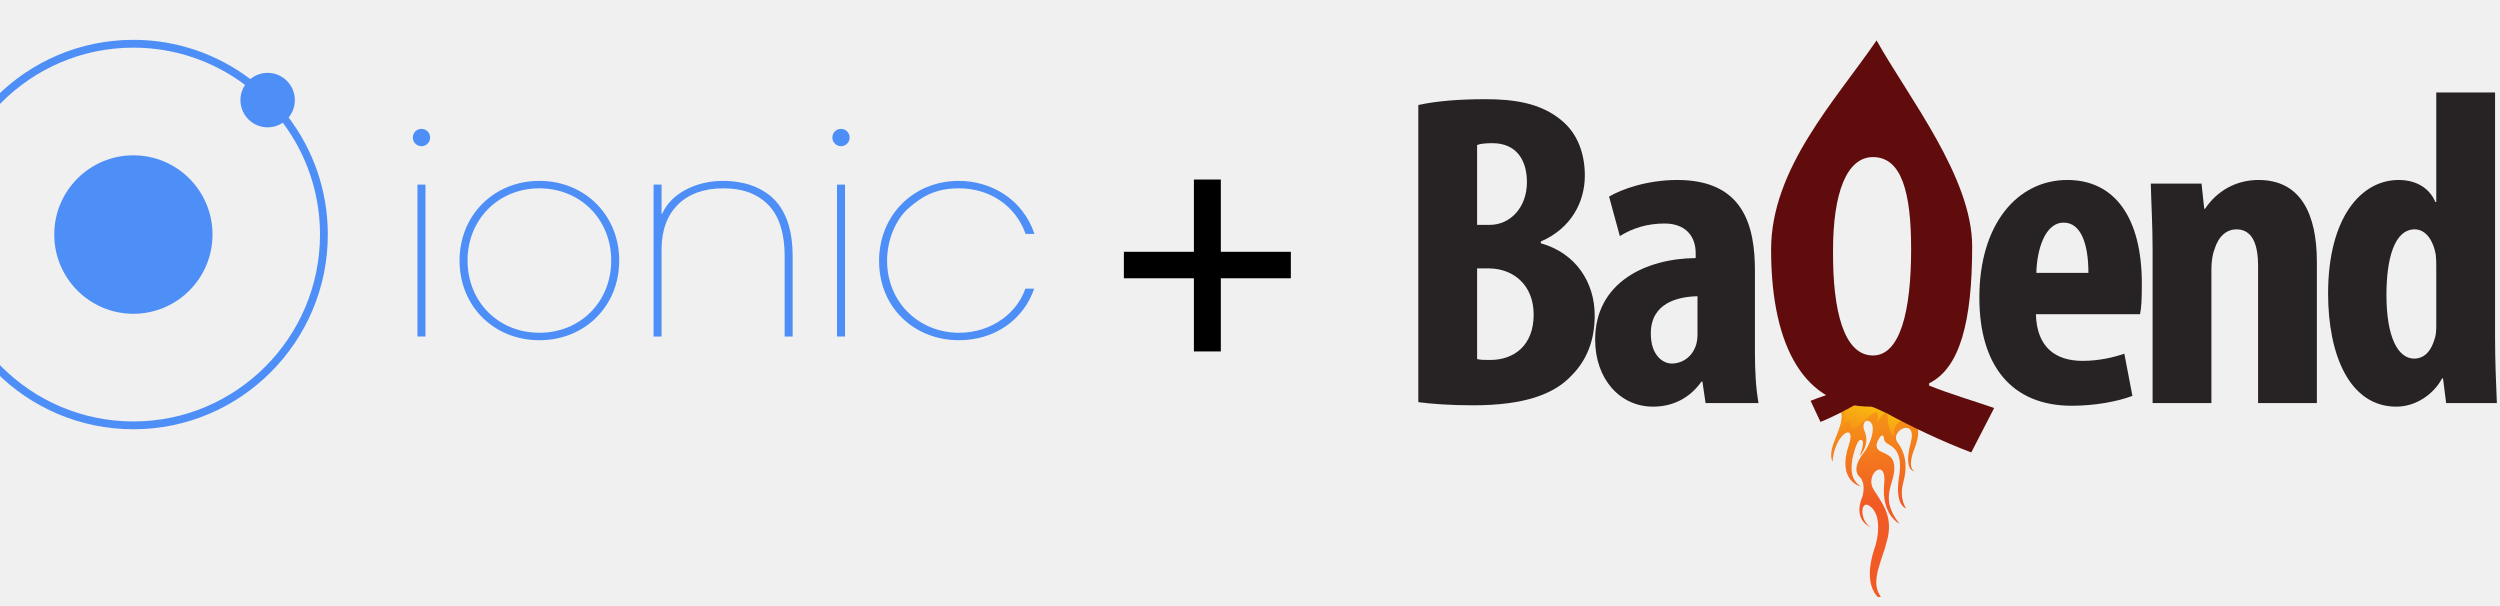
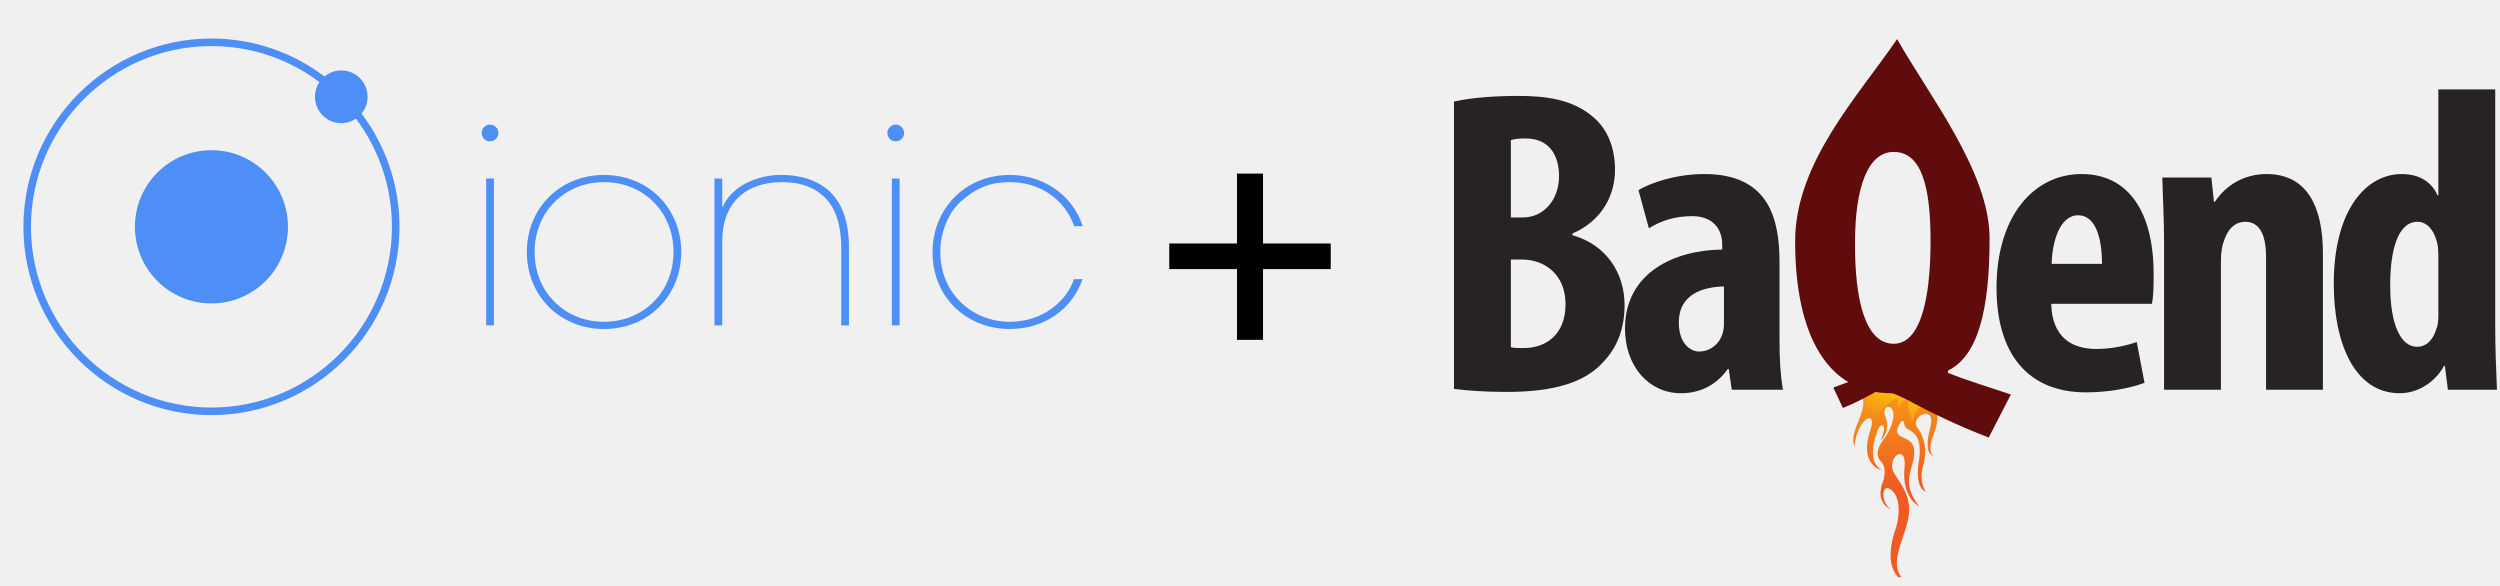
- <svg xmlns="http://www.w3.org/2000/svg" xmlns:xlink="http://www.w3.org/1999/xlink" width="557px" height="135px" viewBox="0 0 557 135" version="1.1">
+ <svg xmlns="http://www.w3.org/2000/svg" xmlns:xlink="http://www.w3.org/1999/xlink" width="576px" height="135px" viewBox="0 0 576 135" version="1.1">
  <defs>
    <path d="M14.5,49.5 C14.8,48.7 15.1,47.8 15.3,46.9 L15.3,46.9 C17.1,41 14.2,38 12.4,35 L12.4,35 C10.4,31.6 15.4,27.7 14.8,33.8 L14.8,33.8 C14.1,40.7 18.2,42.7 18.2,42.7 L18.2,42.7 C13.3,36.5 17.6,33.6 17,29.5 L17,29.5 C16.7,27.3 14.8,27.1 13.7,26.4 L13.7,26.4 C13.4,26.2 13.1,25.8 13.1,25.2 L13.1,25.2 C13.1,24.4 13.9,23.3 14,23.2 L14,23.2 C14.1,23.1 14.6,22.7 14.7,23.5 L14.7,23.5 C14.8,24.2 15,24.4 15,24.4 L15,24.4 C15.1,24.5 15.2,24.6 15.3,24.7 L15.3,24.7 C17,25.7 19,26.7 18.1,32.3 L18.1,32.3 C17.1,38.7 19.7,39.3 19.7,39.3 L19.7,39.3 C19.7,39.3 18.1,37.2 19,33.7 L19,33.7 C20,30.2 19.7,27.2 17.8,24.6 L17.8,24.6 C15.8,22 22.3,18.7 20.7,24.7 L20.7,24.7 C19,31.1 21.6,31 21.6,31 L21.6,31 C21.6,31 19.7,30.6 21.6,25.8 L21.6,25.8 C24.5,18.3 18.3,18.9 19,16.3 L19,16.3 C19.6,14 22,15.7 22.4,17.9 L22.4,17.9 C22.8,12.3 17.7,15.2 19.6,9.7 L19.6,9.7 C22,2.7 19.1,0.1 19.1,0.1 L19.1,0.1 C20.5,3.9 18.8,9.5 17.2,11.5 L17.2,11.5 C16.2,12.8 14.7,14.6 12.6,13.7 L12.6,13.7 C8.2,11.8 12.6,8.6 12.6,8.6 L10.3,6 C8.9,7.9 8.4,9.6 9.3,13.7 L9.3,13.7 C9.9,16.7 5.7,15.1 4.1,13.9 L4.1,13.9 C0.4,11.2 0.7,5.5 0.7,5.5 L0.7,5.5 C0.1,7.9 0.6,13.1 4,16 L4,16 C6.2,17.9 5.2,20.4 4.2,23 L4.2,23 C3.4,25 2.5,27.1 3.3,28.9 L3.3,28.9 C3.5,25.3 5.3,22.8 6.4,22.4 L6.4,22.4 C7.2,22.1 7.7,22.9 6.9,25.2 L6.9,25.2 C4.2,33.2 9.6,34.4 9.6,34.4 L9.6,34.4 C8.1,33.4 7.1,31.9 7.7,28.3 L7.7,28.3 C8.4,25.2 9,24.1 9.5,24 L9.5,24 C10.9,23.9 9.3,27.6 9.3,27.6 L9.3,27.6 C9.3,27.6 11.8,25.2 10.4,22 L10.4,22 C10,21 10.2,20 10.8,19.8 L10.8,19.8 C11.4,19.6 12,20.1 12.2,20.9 L12.2,20.9 C12.5,22.4 11.6,25.1 10.3,26.8 L10.3,26.8 C7.4,30.4 9,32.1 9.5,32.4 L9.5,32.4 C10.4,33.6 10.3,35.2 10,36.5 L10,36.5 C7.6,42.1 11.9,43.5 11.9,43.5 L11.9,43.5 C9.1,42.1 9.4,36.4 12.1,39.2 L12.1,39.2 C14,41.2 13.5,45 13,47 L13,47 C13,47.1 12.9,47.2 12.9,47.4 L12.9,47.4 C8.9,58.7 15.4,60.3 15.4,60.3 L15.4,60.3 C11.8,57.5 13,54.1 14.5,49.5" id="path-1" />
    <polygon id="path-3" points="51 0 54.4 66.6 4.1 76.4 0.8 9.8" />
    <linearGradient x1="50.679%" y1="-8.613%" x2="56.069%" y2="65.892%" id="linearGradient-5">
      <stop stop-color="#FFFF00" offset="0%" />
      <stop stop-color="#F15A24" offset="100%" />
    </linearGradient>
    <path d="M18.9,14.2 C19.5,11.9 22.2,13.4 22.4,14.4 L22.4,14.4 C22.5,12.8 20.3,12.7 19.3,11 L19.3,11 C18.2,9.2 21.7,4.3 20.1,0.1 L20.1,0.1 C20.8,3.2 18.6,12.2 13.9,12.5 L13.9,12.5 C9.9,12.8 9.7,7 9.9,5.5 L9.9,5.5 C9.3,6.2 9.5,7.8 9.7,9.3 L9.7,9.3 C10,11.4 10.2,13.6 8.5,14 L8.5,14 C6.7,14.3 2.4,12.5 0.9,7.7 L0.9,7.7 C1.2,13.6 7.8,14 5.3,18.4 L5.3,18.4 C5,19 4.4,20.7 4.2,21.9 L4.2,21.9 C4.2,21.9 6.5,15.7 7.3,18.8 L7.3,18.8 C8.1,21.9 14.5,11.4 13.2,18.2 L13.2,18.2 C13.6,17.5 15.6,14.2 15.6,17.3 L15.6,17.3 C15.6,20 16.9,21.2 16.9,21.2 L16.9,21.2 C17,16.5 20.3,17.7 21.1,18.4 L21.1,18.4 C21.1,17.4 18.1,17 18.9,14.2" id="path-6" />
    <polygon id="path-8" points="29.5 7.1 21.6 31.3 0.1 25 8 0.9" />
    <linearGradient x1="57.67%" y1="27.209%" x2="28.857%" y2="112.441%" id="linearGradient-10">
      <stop stop-color="#FFFF00" offset="0%" />
      <stop stop-color="#F8AB12" offset="46.95%" />
      <stop stop-color="#F3711F" offset="82.85%" />
      <stop stop-color="#F15A24" offset="100%" />
    </linearGradient>
    <polygon id="path-11" points="0 255.237 254.876 255.237 254.876 0 0 0" />
  </defs>
  <g id="Page-1" stroke="none" stroke-width="1" fill="none" fill-rule="evenodd">
-     <g id="68747470733a2f2f63646e2e7261776769742e636f6d2f426171656e642f616e67756c6172322d737461727465722f6d61737465722f7372632f6173736574732f416e67756c61722b426171656e642e737667" transform="translate(250, 9)">
+     <g id="68747470733a2f2f63646e2e7261776769742e636f6d2f426171656e642f616e67756c6172322d737461727465722f6d61737465722f7372632f6173736574732f416e67756c61722b426171656e642e737667" transform="translate(269, 9)">
      <g id="Group" transform="translate(155, 65)">
        <g id="Clipped">
          <mask id="mask-2" fill="white">
            <use xlink:href="#path-1" />
          </mask>
          <g id="SVGID_1_" />
          <g mask="url(#mask-2)">
            <g transform="translate(-18, -12)">
              <mask id="mask-4" fill="white">
                <use xlink:href="#path-3" />
              </mask>
              <g id="SVGID_3_" stroke="none" fill="none" />
              <polygon id="Shape" stroke="none" fill="url(#linearGradient-5)" fill-rule="evenodd" mask="url(#mask-4)" points="51 0 54.4 66.6 4.1 76.4 0.8 9.8" />
            </g>
          </g>
        </g>
        <g id="Clipped" transform="translate(0, 2)">
          <mask id="mask-7" fill="white">
            <use xlink:href="#path-6" />
          </mask>
          <g id="SVGID_6_" />
          <g mask="url(#mask-7)">
            <g transform="translate(-3, -5)">
              <mask id="mask-9" fill="white">
                <use xlink:href="#path-8" />
              </mask>
              <g id="SVGID_8_" stroke="none" fill="none" />
              <polygon id="Shape" stroke="none" fill="url(#linearGradient-10)" fill-rule="evenodd" mask="url(#mask-9)" points="29.5 7.1 21.6 31.3 0.1 25 8 0.9" />
            </g>
          </g>
        </g>
      </g>
      <g id="Group" transform="translate(66, 0)">
        <path d="M0,14.4 C4,13.5 9.2,13.1 14.9,13.1 C21.2,13.1 27.3,13.9 32,17.9 C35.6,20.9 37.1,25.4 37.1,30.1 C37.1,36.1 34,41.9 27.3,44.8 L27.3,45.2 C35.1,47.4 39.3,53.9 39.3,61.3 C39.3,66.9 37.5,71.2 34.3,74.5 C30.3,78.9 23.5,81.3 12.2,81.3 C7.2,81.3 3,81 0,80.6 L0,14.4 L0,14.4 Z M13.1,41.1 L15.9,41.1 C20.6,41.1 24.2,37.1 24.2,31.6 C24.2,26.7 21.9,22.9 16.5,22.9 C15.1,22.9 13.9,23 13.1,23.3 L13.1,41.1 L13.1,41.1 Z M13.1,71 C13.9,71.2 14.8,71.2 16,71.2 C21.3,71.2 25.7,68 25.7,61.1 C25.7,54.4 21.1,50.9 15.9,50.8 L13.1,50.8 L13.1,71 L13.1,71 Z" id="Shape" fill="#272223" />
        <path d="M64,80.8 L63.3,76 L63.1,76 C60.4,79.8 56.6,81.6 52.3,81.6 C44.9,81.6 39.4,75.4 39.4,66.7 C39.4,53.9 50.7,48.6 61.8,48.5 L61.8,47.4 C61.8,43.6 59.5,40.8 54.9,40.8 C51,40.8 47.8,41.8 44.9,43.6 L42.5,34.8 C45.2,33.2 50.9,31.1 57.7,31.1 C72.6,31.1 75,41.5 75,51.4 L75,69.6 C75,73.5 75.2,77.5 75.8,80.8 L64,80.8 L64,80.8 Z M62.2,57 C57.8,57.1 51.8,58.5 51.8,65.3 C51.8,70.2 54.5,72 56.5,72 C58.6,72 61,70.7 61.9,67.8 C62.1,67.1 62.2,66.3 62.2,65.5 L62.2,57 L62.2,57 Z" id="Shape" fill="#272223" />
        <path d="M123.2,91.8 C116.8,89.4 109.7,86 104.2,83 C102.5,82.2 101.3,81.6 100.7,81.6 C86.3,81.6 78.6,68.6 78.6,46.6 C78.6,28.5 93,13.3 102.1,-7.10542736e-15 C109.2,12.7 123.4,30.5 123.4,45.9 C123.4,62.6 120.7,73 113.8,76.4 L113.8,76.9 C118.5,78.8 123.7,80.3 128.3,81.9 L123.2,91.8 L123.2,91.8 Z M109.8,46.5 C109.8,33.9 107.7,26 101.3,26 C95.4,26 92.4,34.1 92.4,46.8 C92.3,60.5 94.9,70.2 101.3,70.2 C107.3,70.2 109.8,60.5 109.8,46.5 L109.8,46.5 Z" id="Shape" fill="#600C0C" />
        <path d="M137.6,61 C137.8,68.6 142.2,71.4 148,71.4 C151.7,71.4 155,70.6 157.3,69.8 L159.1,79.2 C155.7,80.5 150.6,81.4 145.6,81.4 C132.3,81.4 125,72.6 125,57.3 C125,40.9 133.5,31.1 144.6,31.1 C155.1,31.1 161.2,39.4 161.2,54.2 C161.2,57.7 161.1,59.6 160.8,61 L137.6,61 L137.6,61 Z M149.3,51.8 C149.3,45.5 147.7,40.6 143.8,40.6 C139.5,40.6 137.8,46.9 137.7,51.8 L149.3,51.8 L149.3,51.8 Z" id="Shape" fill="#272223" />
        <path d="M163.6,46.6 C163.6,41.2 163.3,36.5 163.2,31.9 L174.5,31.9 L175.1,37.5 L175.3,37.5 C177.9,33.6 182.1,31.1 187.2,31.1 C196.5,31.1 200.2,38.5 200.2,49.4 L200.2,80.8 L187.1,80.8 L187.1,50.2 C187.1,46 186.1,42.1 182.3,42.1 C180.1,42.1 178.3,43.6 177.4,46.5 C177,47.5 176.7,49.1 176.7,51 L176.7,80.8 L163.6,80.8 L163.6,46.6 L163.6,46.6 Z" id="Shape" fill="#272223" />
        <path d="M239.9,11.6 L239.9,66.3 C239.9,71 240.1,76.3 240.3,80.8 L229,80.8 L228.3,75.3 L228.1,75.3 C226.3,78.7 222.4,81.6 217.9,81.6 C207.5,81.6 202.7,70.1 202.7,56.4 C202.7,39.4 210.1,31.1 218.4,31.1 C222.7,31.1 225.4,33.2 226.6,36 L226.8,36 L226.8,11.6 L239.9,11.6 L239.9,11.6 Z M226.8,50.7 C226.8,49.8 226.8,48.8 226.7,47.8 C226.2,44.8 224.6,42.1 222,42.1 C217.4,42.1 215.7,48.8 215.7,56.7 C215.7,66 218.2,70.9 221.9,70.9 C223.5,70.9 225.4,70 226.4,66.6 C226.7,65.9 226.8,64.8 226.8,63.6 L226.8,50.7 L226.8,50.7 Z" id="Shape" fill="#272223" />
      </g>
      <path d="M159.5,77.5 C159.6,77.6 159.7,77.6 159.8,77.7 L159.8,77.9 C157.7,78.8 155.4,79.5 153.4,80.3 L155.6,85 C158.4,83.9 161.6,82.2 164,80.8 C164.7,80.4 165.3,80.1 165.6,80.1 C168.1,80.1 170.2,79.2 171.8,77.4 L159.5,77.4 L159.5,77.5 Z" id="Shape" fill="#600C0C" />
      <polygon id="Shape" fill="#000000" points="22 31 22 47.1 37.6 47.1 37.6 53 22 53 22 69.3 16 69.3 16 53 0.4 53 0.4 47.1 16 47.1 16 31" />
    </g>
-     <g id="ionic-sdk-logo-landscape-vector" transform="translate(-19, -77)">
+     <g id="ionic-sdk-logo-landscape-vector" transform="translate(0, -77)">
      <g id="svg2">
        <g id="g10" transform="translate(127.5, 128.8754) scale(1, -1) translate(-127.5, -128.8754) translate(0, 0.875374)">
          <polygon id="path12" fill="#4E8EF7" points="112.013 138.744 113.798 138.744 113.798 104.903 112.013 104.903" />
          <g id="g14">
            <g id="g16-Clipped">
              <mask id="mask-12" fill="white">
                <use xlink:href="#path-11" />
              </mask>
              <g id="path18" />
              <g id="g16" mask="url(#mask-12)">
                <g transform="translate(4.480234, 83.74963)">
                  <g id="g22" stroke-width="1" fill="none" transform="translate(116.7729, 20.26557)">
                    <path d="M17.921,33.899 C8.803,33.899 1.917,27.003 1.917,17.809 C1.917,8.614 8.803,1.718 17.921,1.718 C27.039,1.718 33.925,8.614 33.925,17.809 C33.925,27.003 27.039,33.899 17.921,33.899 M17.921,0.058 C7.783,0.058 0.132,7.656 0.132,17.809 C0.132,27.897 7.783,35.56 17.921,35.56 C28.059,35.56 35.709,27.897 35.709,17.809 C35.709,7.656 28.059,0.058 17.921,0.058" id="path24" fill="#4E8EF7" />
                  </g>
                  <g id="g26" stroke-width="1" fill="none" transform="translate(159.9661, 21.15356)">
                    <path d="M29.37,0 L29.37,17.879 C29.37,23.752 27.776,27.52 25.227,29.818 C23.505,31.351 20.763,33.011 15.662,33.011 C7.181,33.011 1.953,27.967 1.953,19.475 L1.953,0 L0.168,0 L0.168,33.84 L1.953,33.84 L1.953,27.328 L2.081,27.328 C4.185,32.181 10.114,34.671 15.471,34.671 C17.829,34.671 22.422,34.416 26.247,31.287 C29.562,28.478 31.156,23.944 31.156,17.879 L31.156,0 L29.37,0 Z" id="path28" fill="#4E8EF7" />
                  </g>
                  <polygon id="path30" fill="#4E8EF7" points="201.004 54.994 202.79 54.994 202.79 21.154 201.004 21.154" />
                  <g id="g32" stroke-width="1" fill="none" transform="translate(210.1675, 20.08451)">
                    <path d="M32.855,23.928 C30.56,30.377 24.694,34.08 18.063,34.08 C13.281,34.08 10.156,32.675 6.649,29.547 C3.907,27.056 1.995,22.587 1.995,17.99 C1.995,8.412 9.391,1.899 17.999,1.899 C25.65,1.899 31.133,6.688 32.792,11.731 L34.768,11.731 C32.409,4.837 26.033,0.239 17.999,0.239 C8.18,0.239 0.209,7.389 0.209,17.925 C0.209,27.951 7.733,35.741 17.999,35.741 C24.885,35.741 32.153,31.909 34.832,23.928 L32.855,23.928 Z" id="path34" fill="#4E8EF7" />
                  </g>
                  <g id="g36" stroke-width="1" fill="none" transform="translate(106.3701, 63.49039)">
                    <path d="M3.982,1.994 C3.982,0.928 3.12,0.064 2.055,0.064 C0.991,0.064 0.128,0.928 0.128,1.994 C0.128,3.06 0.991,3.924 2.055,3.924 C3.12,3.924 3.982,3.06 3.982,1.994" id="path38" fill="#4E8EF7" />
                  </g>
                  <g id="g40" stroke-width="1" fill="none" transform="translate(199.842, 63.49039)">
                    <path d="M3.982,1.994 C3.982,0.928 3.119,0.064 2.055,0.064 C0.99,0.064 0.127,0.928 0.127,1.994 C0.127,3.06 0.99,3.924 2.055,3.924 C3.119,3.924 3.982,3.06 3.982,1.994" id="path42" fill="#4E8EF7" />
                  </g>
                  <g id="g44" stroke-width="1" fill="none" transform="translate(0.429505, 0.23415)">
                    <path d="M43.807,1.994 C20.878,1.994 2.225,20.674 2.225,43.635 C2.225,66.595 20.878,85.276 43.807,85.276 C53.13,85.276 61.746,82.186 68.688,76.978 C68.037,76.01 67.658,74.845 67.658,73.59 C67.658,70.238 70.372,67.52 73.72,67.52 C74.973,67.52 76.136,67.901 77.102,68.552 C82.304,61.599 85.388,52.971 85.388,43.635 C85.388,20.674 66.735,1.994 43.807,1.994 M78.393,69.723 C79.261,70.773 79.783,72.121 79.783,73.59 C79.783,76.943 77.068,79.661 73.72,79.661 C72.253,79.661 70.908,79.138 69.858,78.27 C62.603,83.757 53.579,87.017 43.807,87.017 C19.92,87.017 0.486,67.556 0.486,43.635 C0.486,19.714 19.92,0.253 43.807,0.253 C67.694,0.253 87.127,19.714 87.127,43.635 C87.127,53.42 83.872,62.457 78.393,69.723" id="path46" fill="#4E8EF7" />
                  </g>
                  <g id="g48" stroke-width="1" fill="none" transform="translate(26.31605, 26.12844)">
                    <path d="M17.921,35.394 C8.184,35.394 0.292,27.491 0.292,17.74 C0.292,7.99 8.184,0.087 17.921,0.087 C27.657,0.087 35.55,7.99 35.55,17.74 C35.55,27.491 27.657,35.394 17.921,35.394" id="path50" fill="#4E8EF7" />
                  </g>
                </g>
              </g>
            </g>
          </g>
        </g>
      </g>
    </g>
  </g>
</svg>
